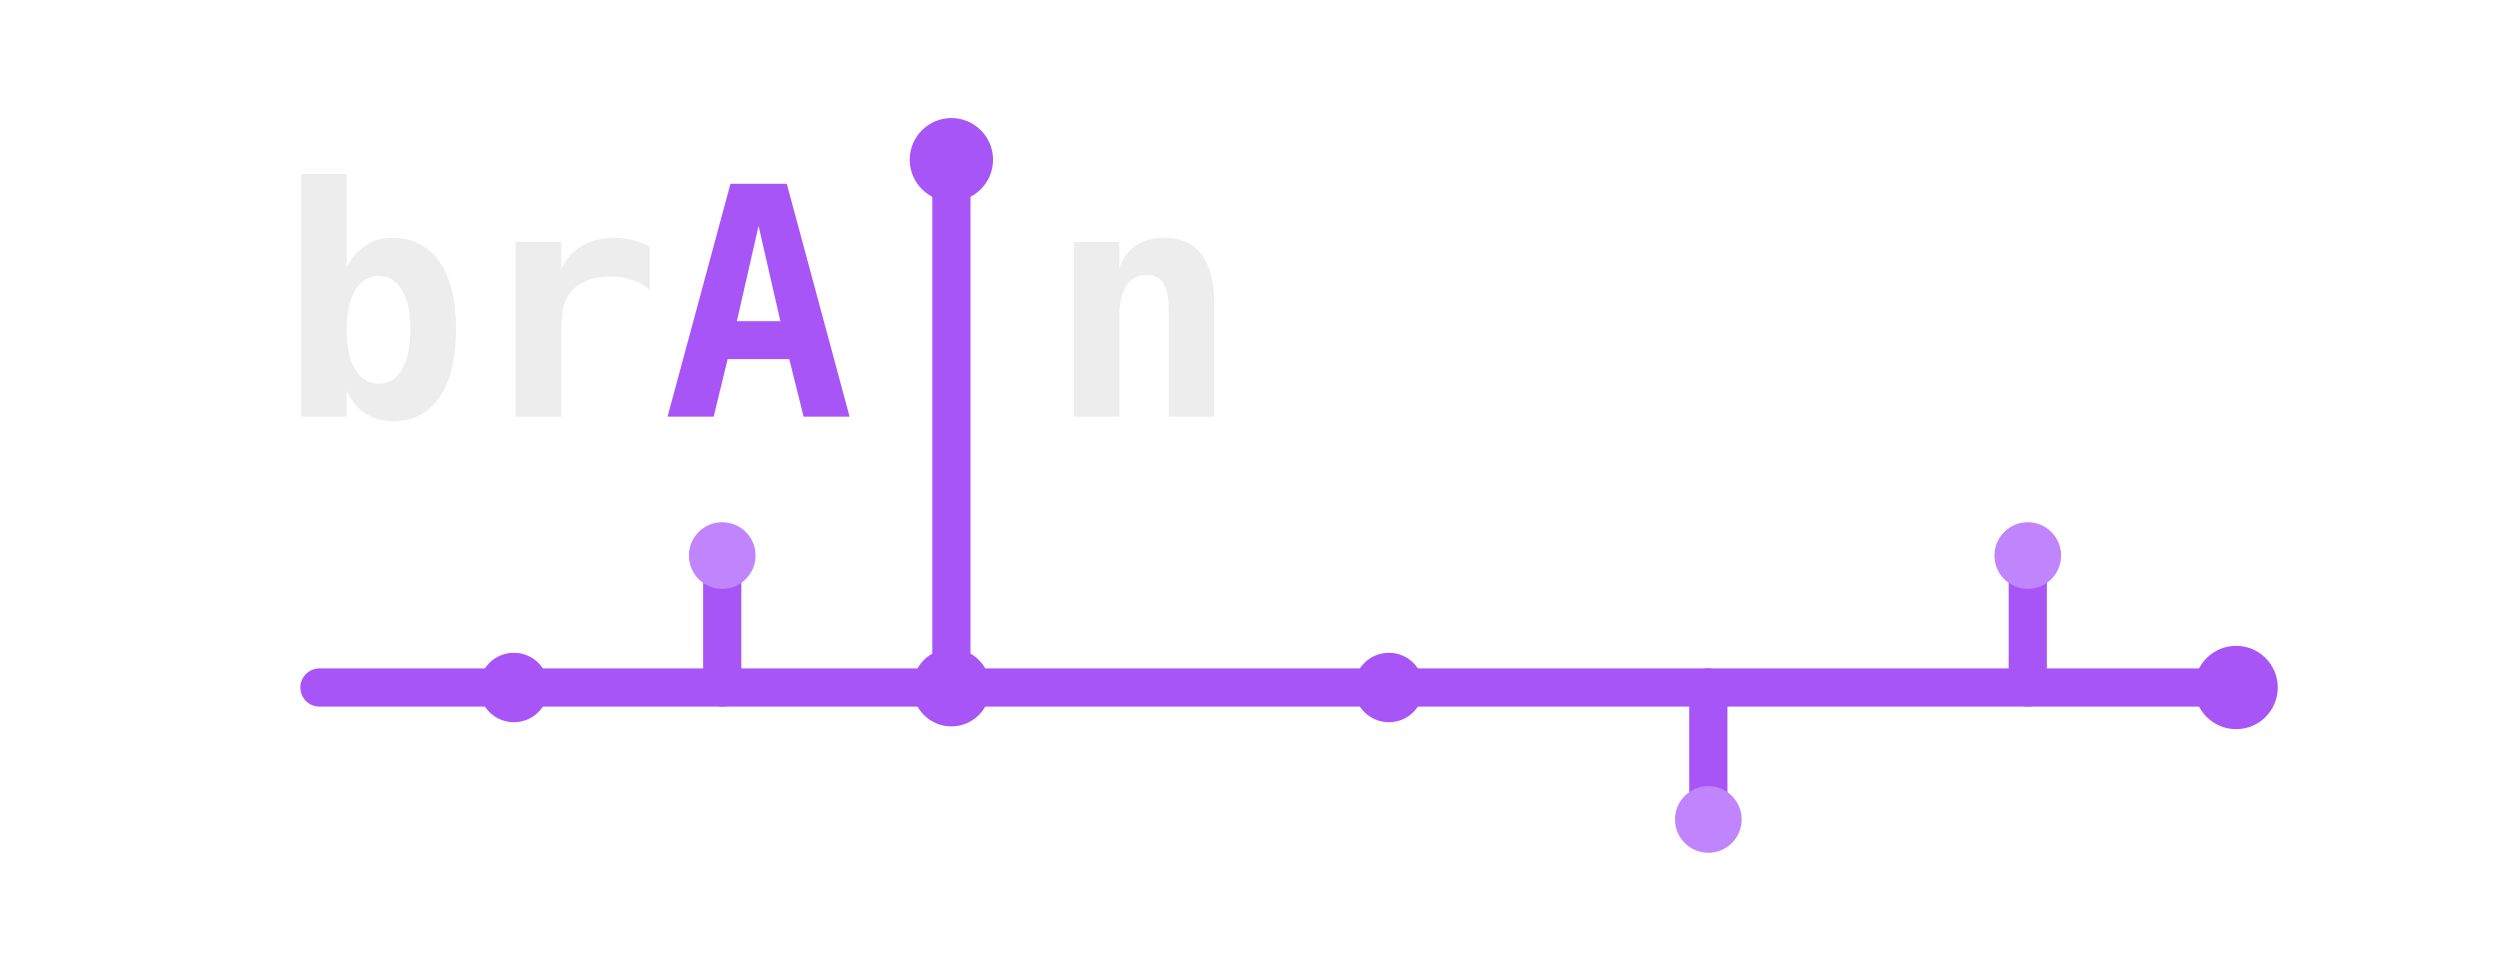
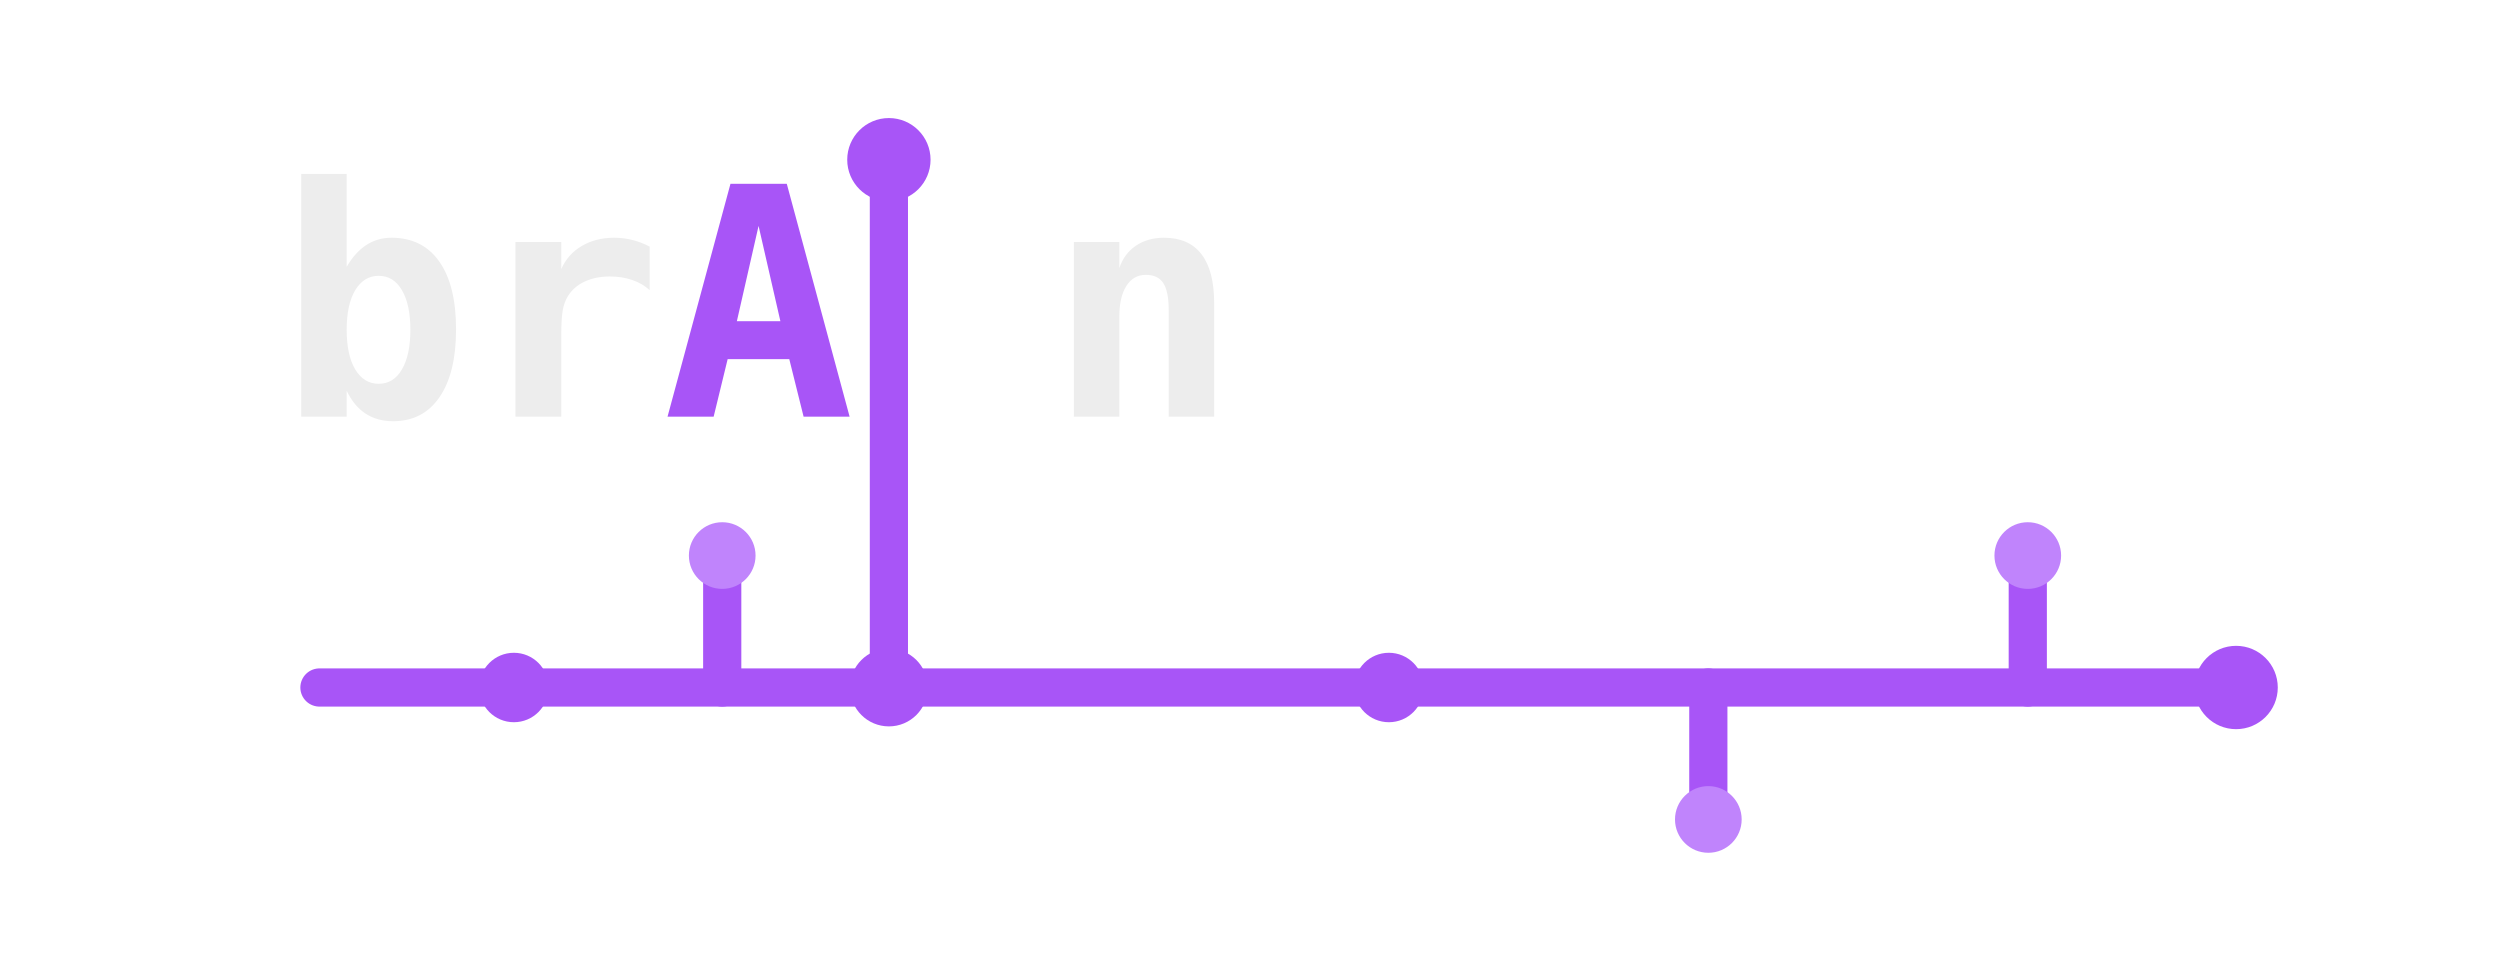
<svg xmlns="http://www.w3.org/2000/svg" viewBox="0 0 360 138" width="360" height="138" fill="none" role="img" aria-label="brAIn">
  <text x="40" y="60" font-family="ui-monospace, 'SF Mono', Menlo, monospace" font-size="46" font-weight="700" letter-spacing="0" fill="#ededed">br<tspan fill="#a855f7">A</tspan> n</text>
  <g stroke="#a855f7" stroke-width="5.5" stroke-linecap="round">
    <line x1="46" y1="99" x2="322" y2="99" />
-     <line x1="137" y1="26" x2="137" y2="99" />
+     <line x1="128" y1="26" x2="128" y2="99" />
    <line x1="104" y1="99" x2="104" y2="83" />
    <line x1="246" y1="99" x2="246" y2="115" />
    <line x1="292" y1="99" x2="292" y2="83" />
  </g>
  <g fill="#a855f7">
-     <circle cx="137" cy="23" r="6" />
+     <circle cx="128" cy="23" r="6" />
    <circle cx="74" cy="99" r="5" />
-     <circle cx="137" cy="99" r="5.6" />
+     <circle cx="128" cy="99" r="5.6" />
    <circle cx="200" cy="99" r="5" />
    <circle cx="322" cy="99" r="6" />
  </g>
  <g fill="#c084fc">
    <circle cx="104" cy="80" r="4.8" />
    <circle cx="246" cy="118" r="4.8" />
    <circle cx="292" cy="80" r="4.8" />
  </g>
</svg>
